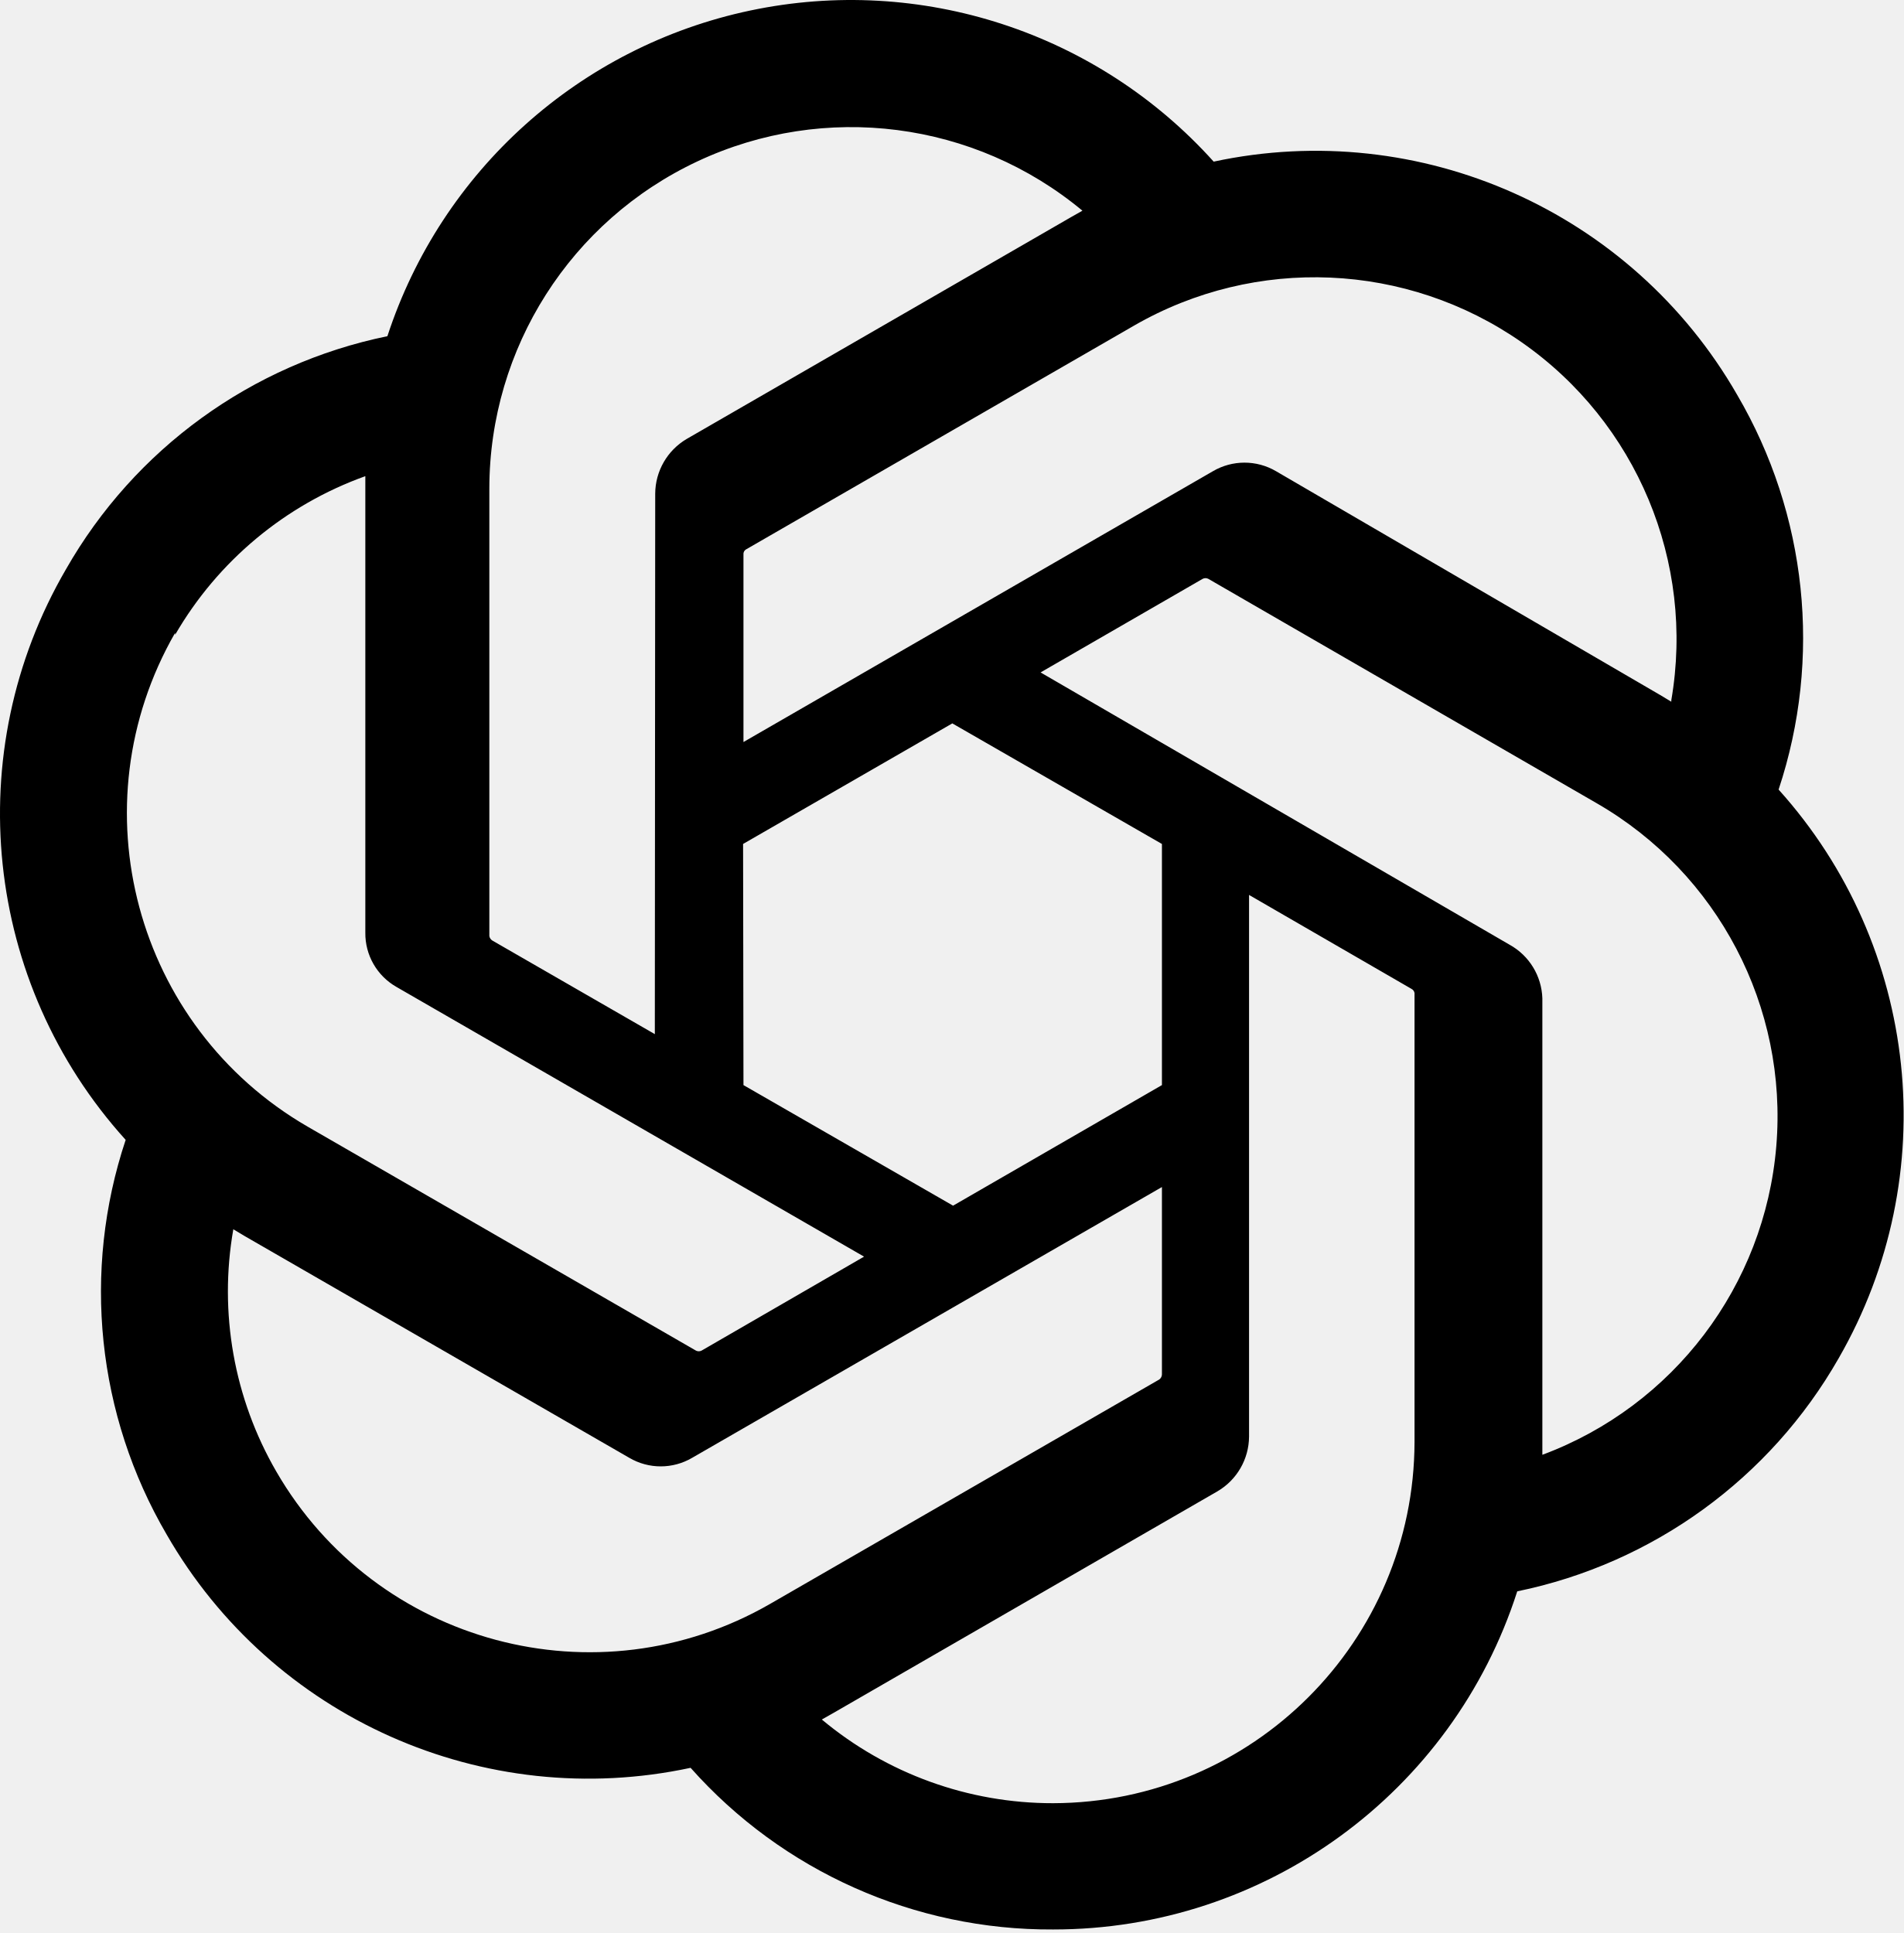
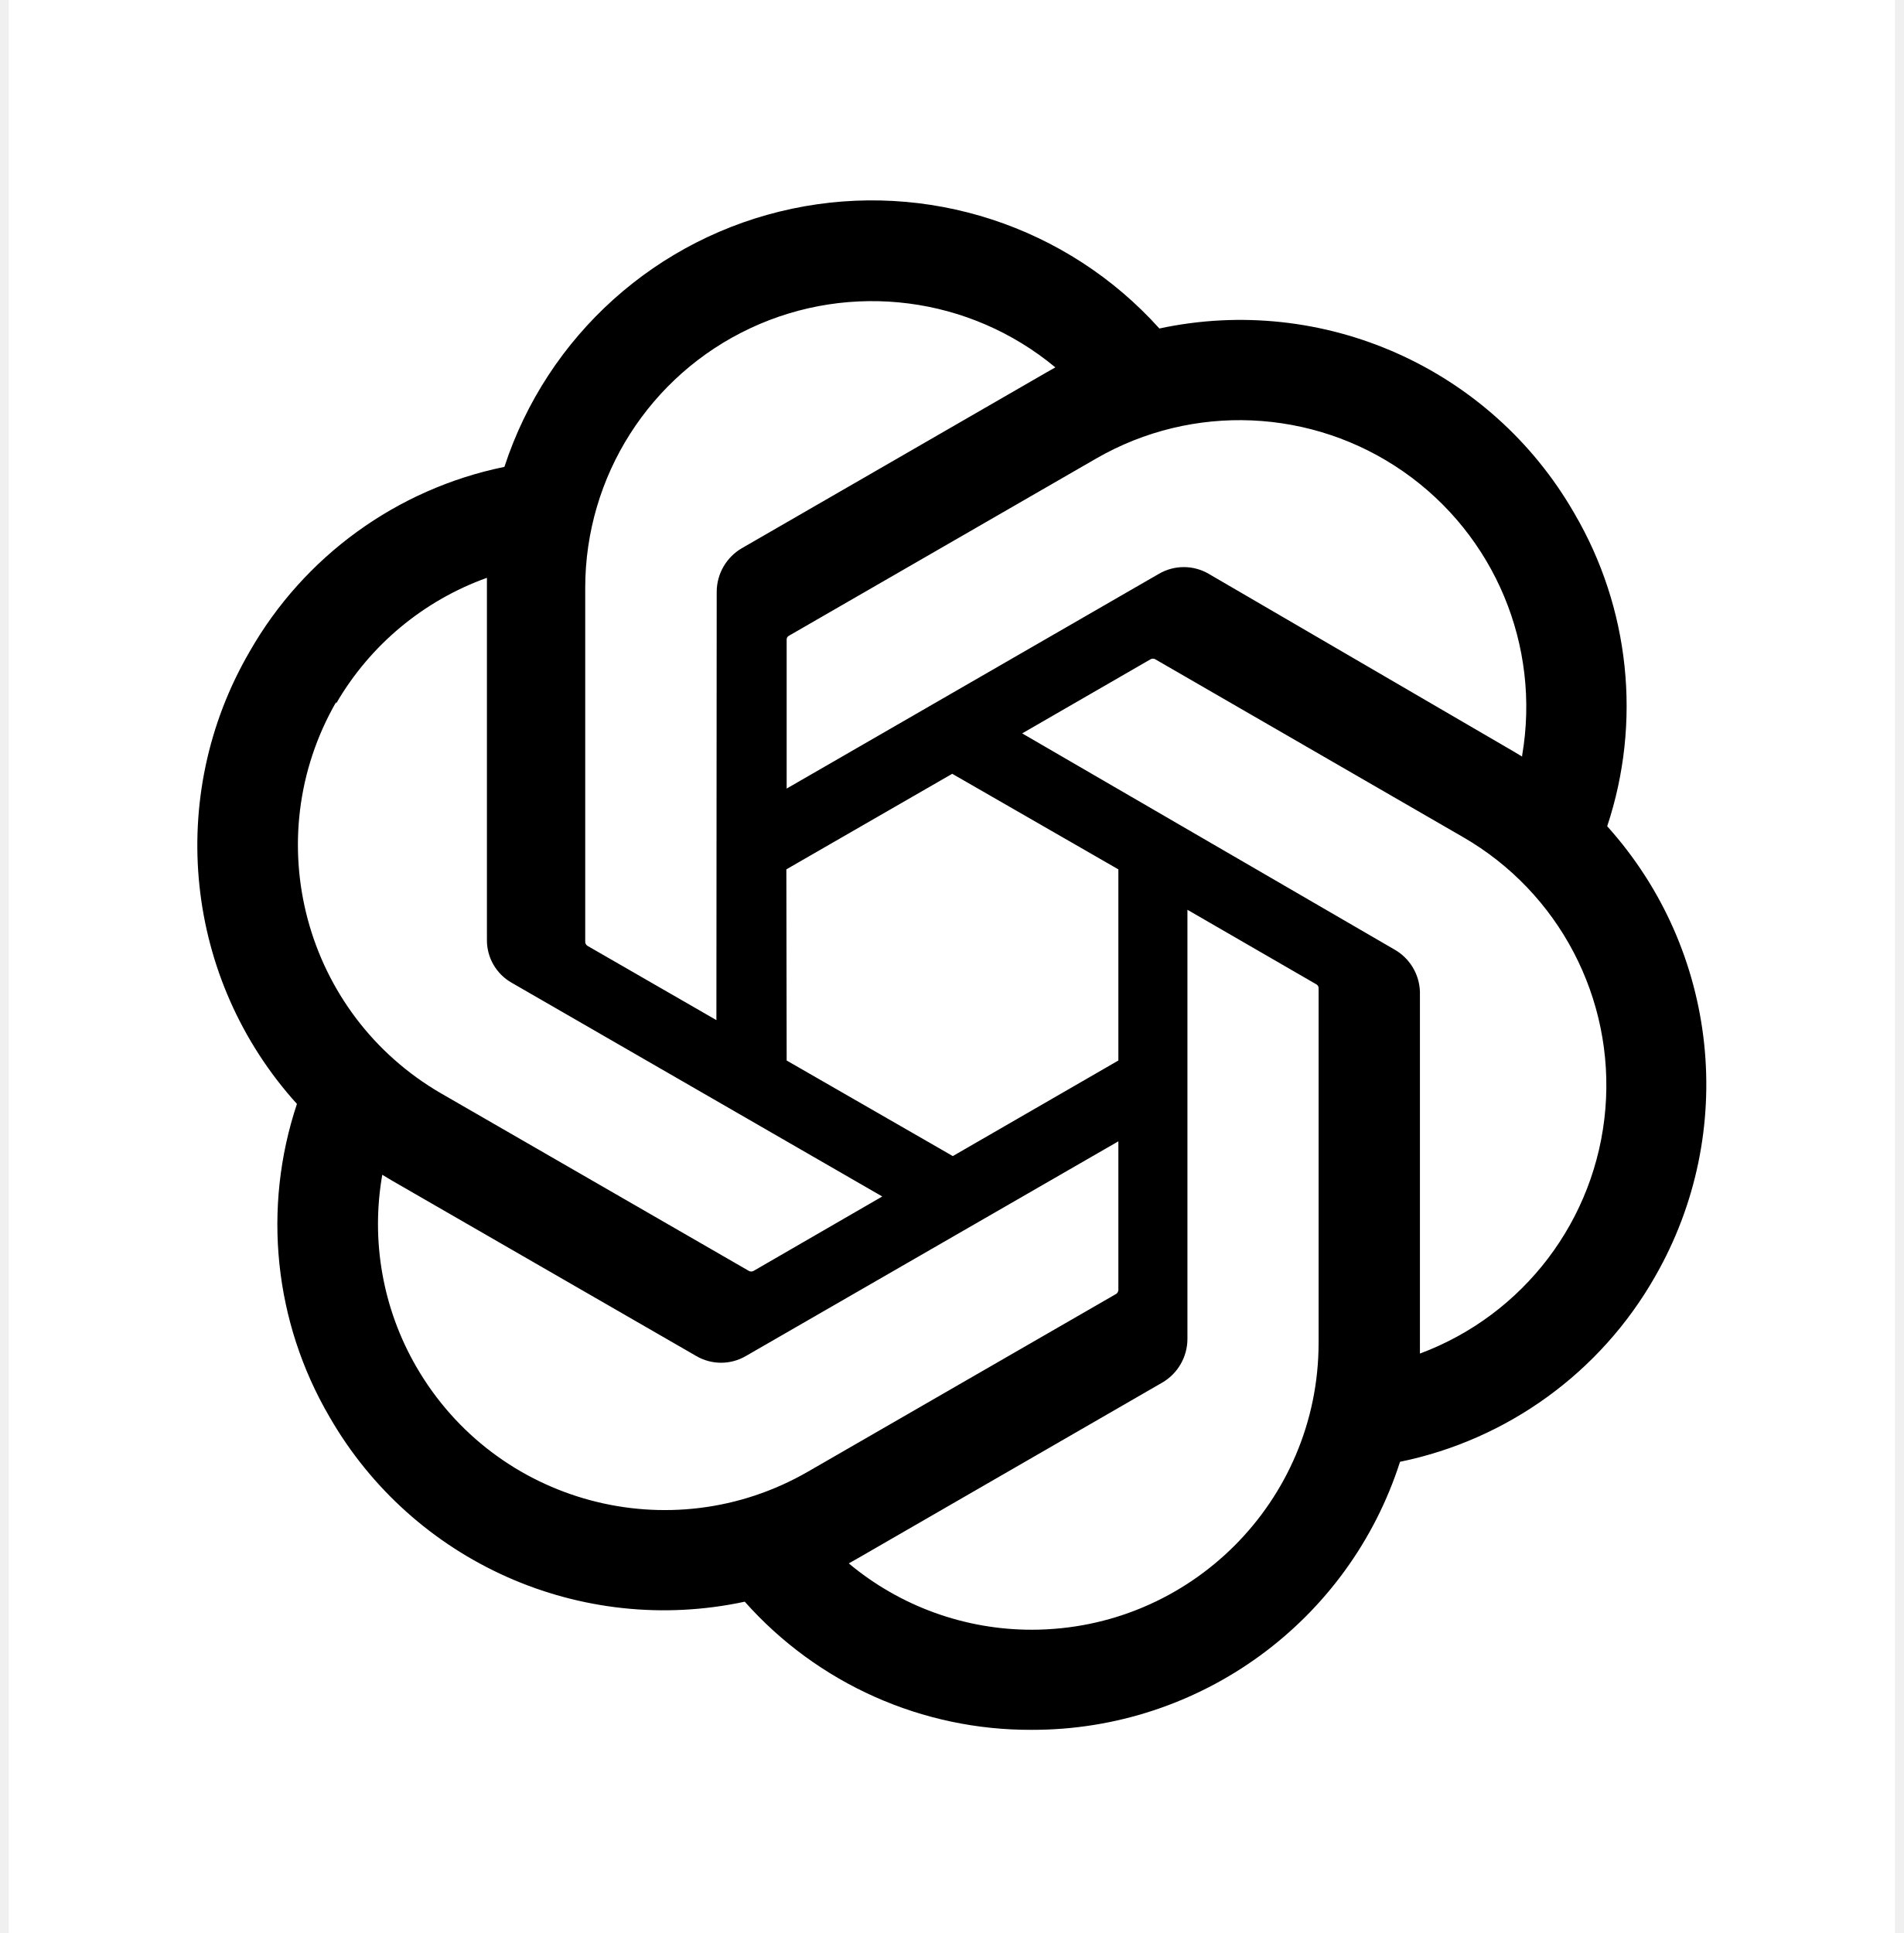
- <svg xmlns="http://www.w3.org/2000/svg" width="256" height="260" preserveAspectRatio="xMidYMid" viewBox="0 0 256 260">
+ <svg xmlns="http://www.w3.org/2000/svg" width="256" height="260" preserveAspectRatio="xMidYMid" viewBox="-32 -34 320 328">
+   <rect x="-32" y="-34" width="320" height="328" fill="#fff" />
  <path d="M239.184 106.203a64.716 64.716 0 0 0-5.576-53.103C219.452 28.459 191 15.784 163.213 21.74A65.586 65.586 0 0 0 52.096 45.22a64.716 64.716 0 0 0-43.23 31.36c-14.31 24.602-11.061 55.634 8.033 76.74a64.665 64.665 0 0 0 5.525 53.102c14.174 24.65 42.644 37.324 70.446 31.36a64.72 64.72 0 0 0 48.754 21.744c28.481.025 53.714-18.361 62.414-45.481a64.767 64.767 0 0 0 43.229-31.36c14.137-24.558 10.875-55.423-8.083-76.483Zm-97.56 136.338a48.397 48.397 0 0 1-31.105-11.255l1.535-.87 51.67-29.825a8.595 8.595 0 0 0 4.247-7.367v-72.85l21.845 12.636c.218.111.37.32.409.563v60.367c-.056 26.818-21.783 48.545-48.601 48.601Zm-104.466-44.61a48.345 48.345 0 0 1-5.781-32.589l1.534.921 51.722 29.826a8.339 8.339 0 0 0 8.441 0l63.181-36.425v25.221a.87.87 0 0 1-.358.665l-52.335 30.184c-23.257 13.398-52.97 5.431-66.404-17.803ZM23.549 85.38a48.499 48.499 0 0 1 25.58-21.333v61.39a8.288 8.288 0 0 0 4.195 7.316l62.874 36.272-21.845 12.636a.819.819 0 0 1-.767 0L41.353 151.53c-23.211-13.454-31.171-43.144-17.804-66.405v.256Zm179.466 41.695-63.08-36.63L161.73 77.86a.819.819 0 0 1 .768 0l52.233 30.184a48.6 48.6 0 0 1-7.316 87.635v-61.391a8.544 8.544 0 0 0-4.4-7.213Zm21.742-32.69-1.535-.922-51.619-30.081a8.39 8.39 0 0 0-8.492 0L99.98 99.808V74.587a.716.716 0 0 1 .307-.665l52.233-30.133a48.652 48.652 0 0 1 72.236 50.391v.205ZM88.061 139.097l-21.845-12.585a.87.87 0 0 1-.41-.614V65.685a48.652 48.652 0 0 1 79.757-37.346l-1.535.87-51.67 29.825a8.595 8.595 0 0 0-4.246 7.367l-.051 72.697Zm11.868-25.58 28.138-16.217 28.188 16.218v32.434l-28.086 16.218-28.188-16.218-.052-32.434Z" />
</svg>
